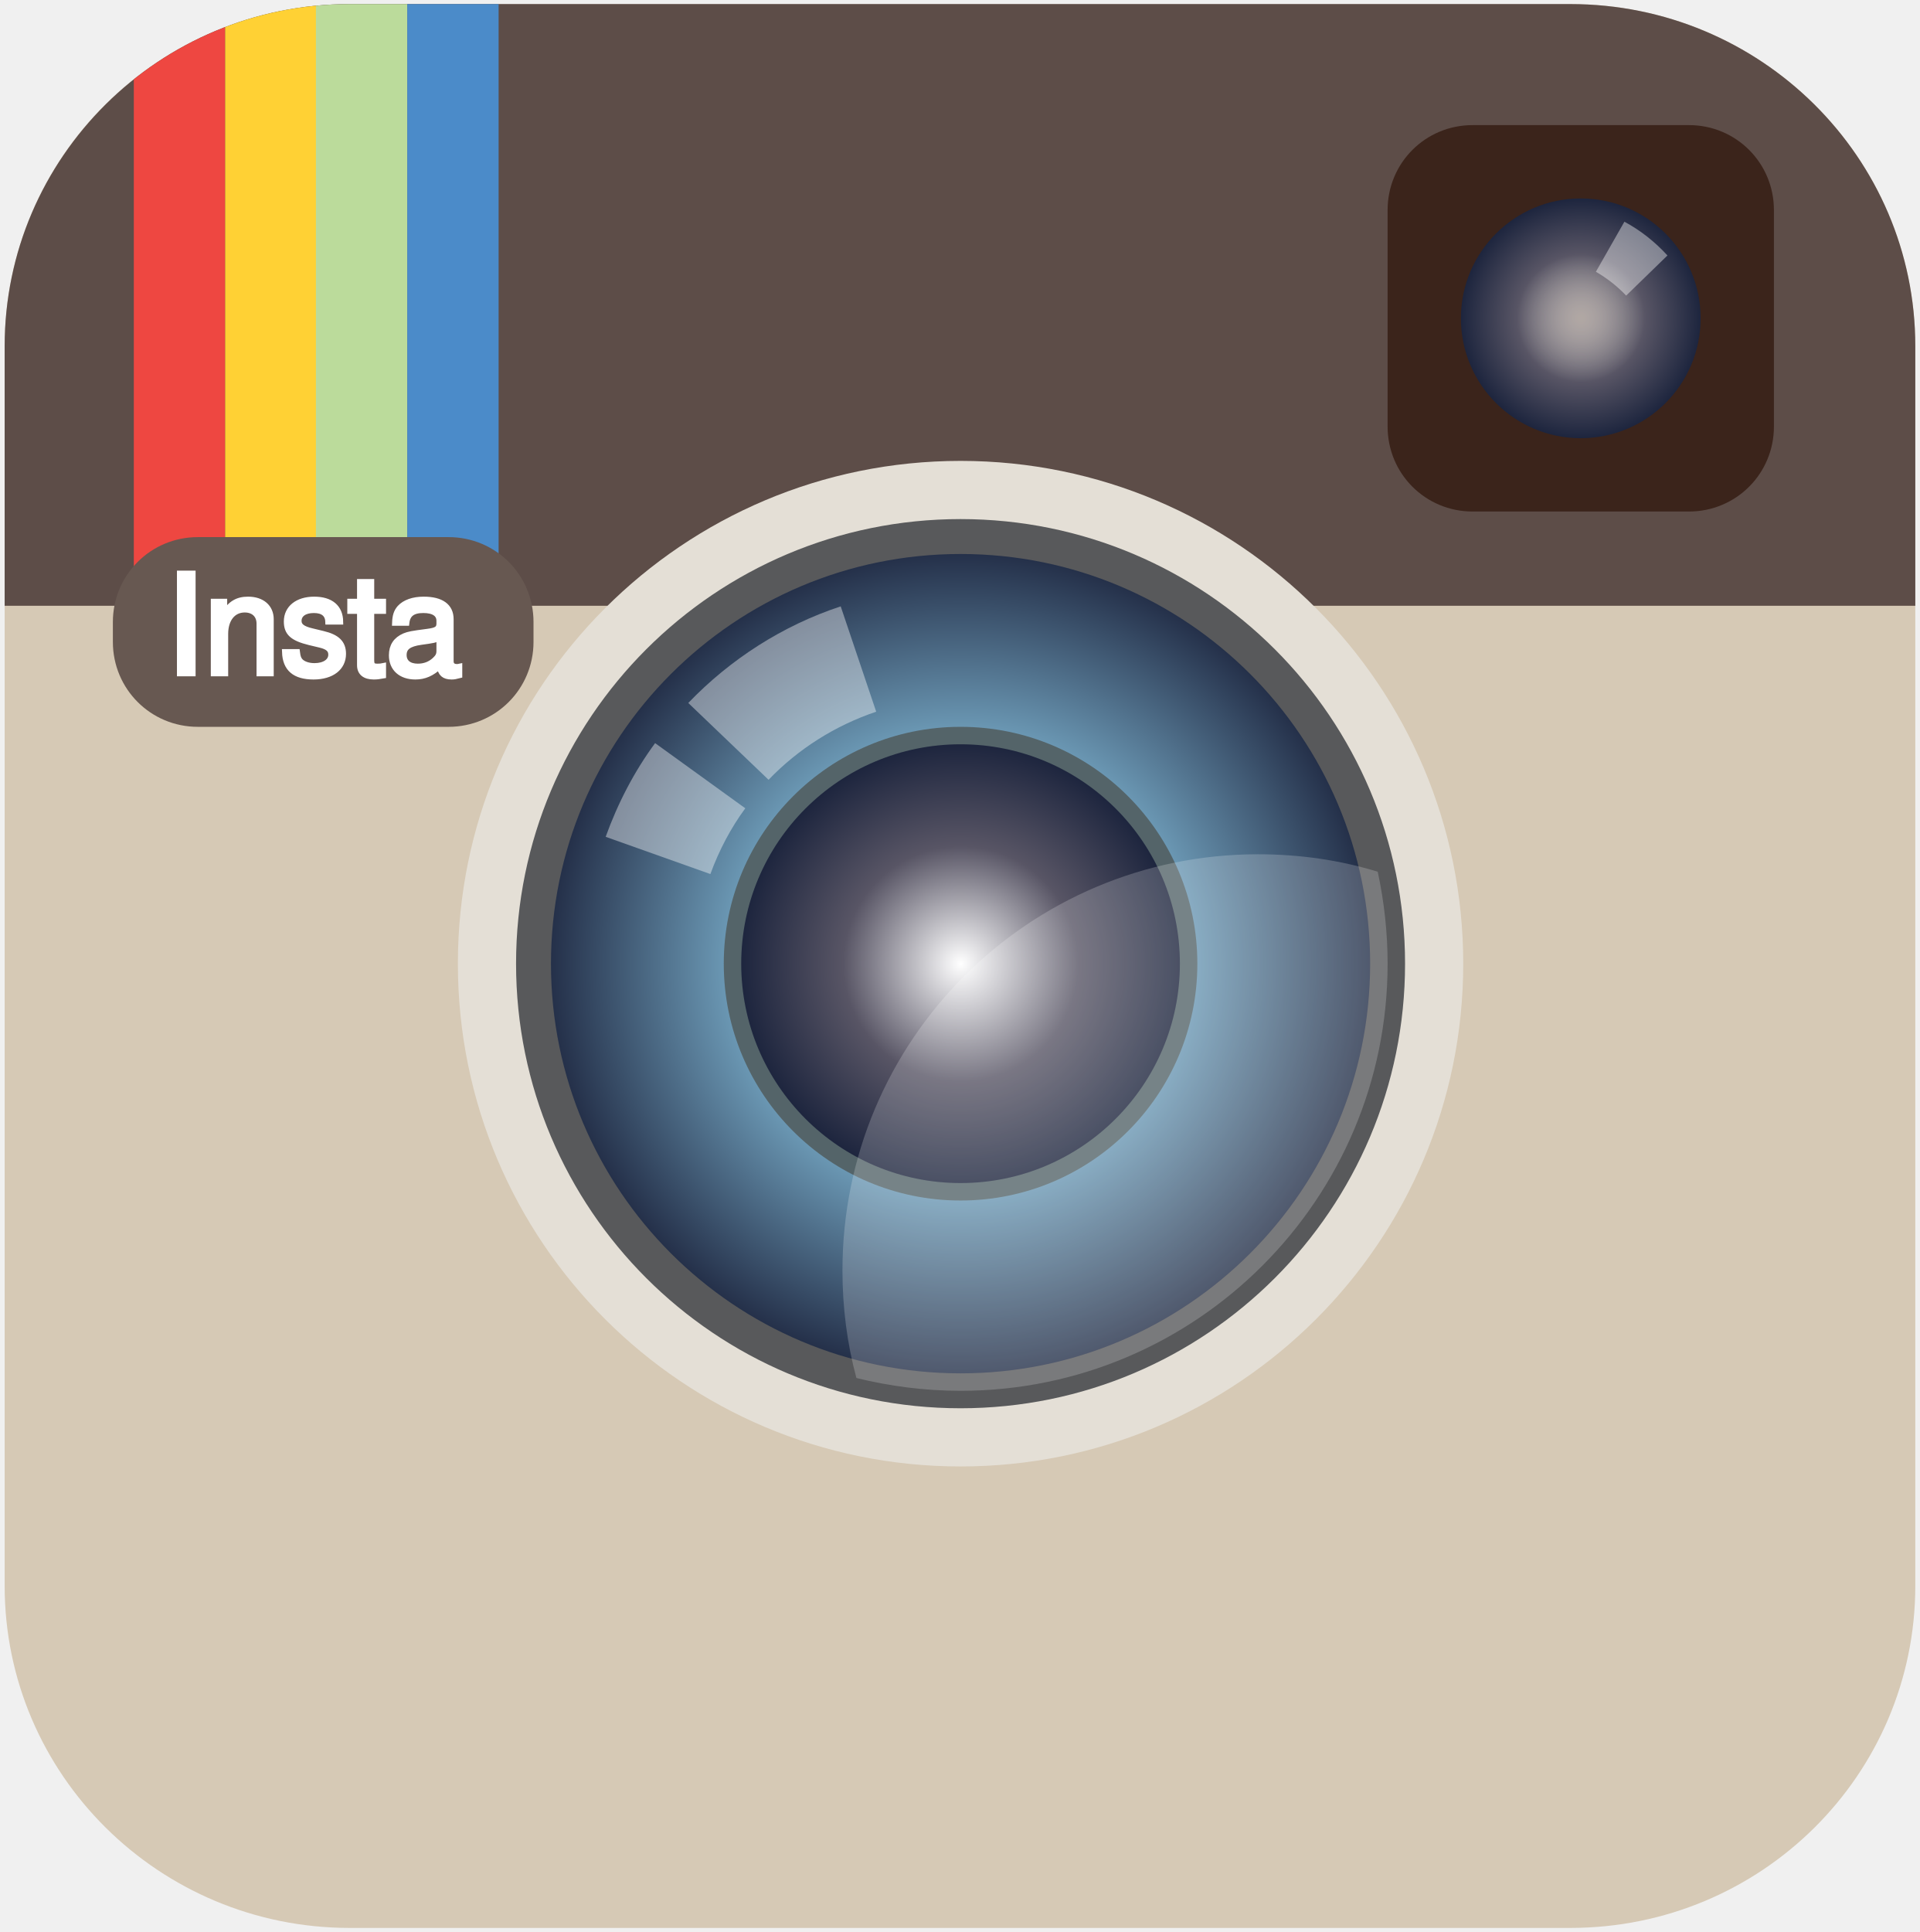
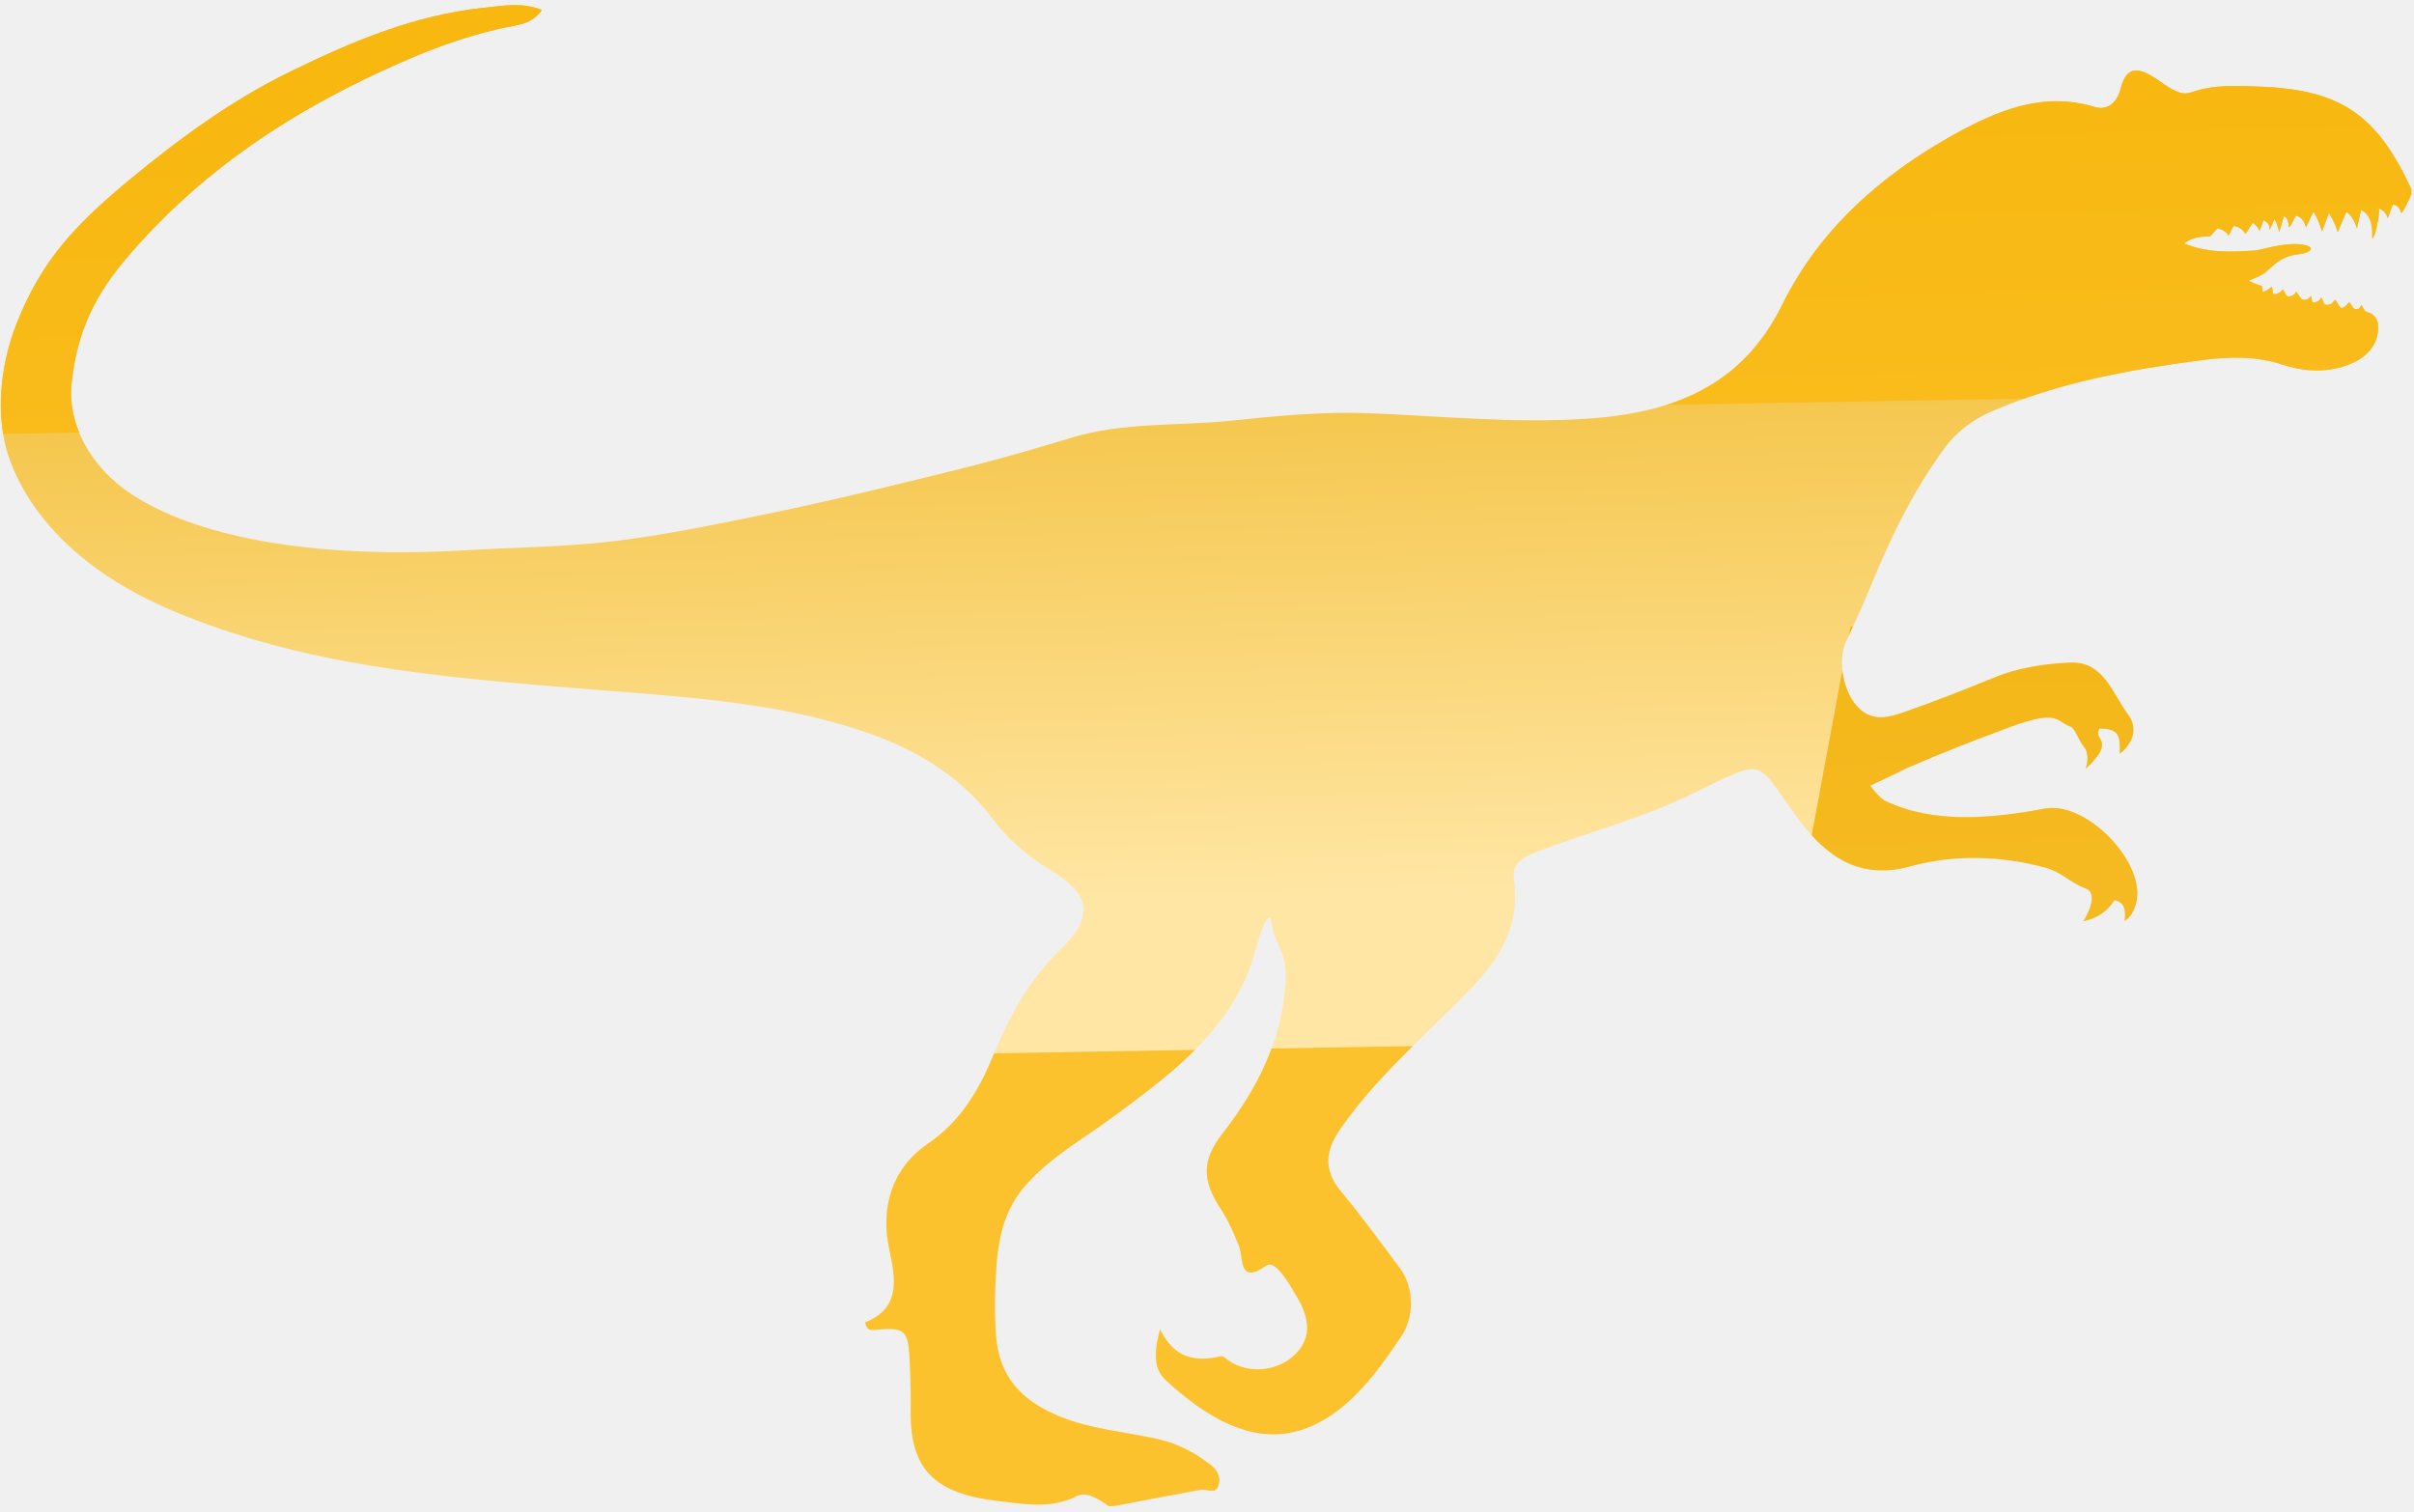
- <svg xmlns="http://www.w3.org/2000/svg" xmlns:xlink="http://www.w3.org/1999/xlink" width="330" height="332" viewBox="0 0 330 332">
+ <svg xmlns="http://www.w3.org/2000/svg" xmlns:xlink="http://www.w3.org/1999/xlink" width="345px" height="216px" viewBox="0 0 345 216" version="1.1">
  <defs>
-     <path id="a" d="M269.9,0.7 L60.1,0.7 C27.4,0.7 0.8,27 0.8,59.5 L0.8,104.1 L329.2,104.1 L329.2,59.5 C329.2,27 302.6,0.7 269.9,0.7 L269.9,0.7 Z" />
-     <path id="c" d="M269.9,0.7 L60.1,0.7 C27.4,0.7 0.8,27 0.8,59.5 L0.8,104.1 L329.2,104.1 L329.2,59.5 C329.2,27 302.6,0.7 269.9,0.7 L269.9,0.7 Z" />
-     <path id="e" d="M269.9,0.7 L60.1,0.7 C27.4,0.7 0.8,27 0.8,59.5 L0.8,104.1 L329.2,104.1 L329.2,59.5 C329.2,27 302.6,0.7 269.9,0.7 L269.9,0.7 Z" />
-     <path id="g" d="M269.9,0.7 L60.1,0.7 C27.4,0.7 0.8,27 0.8,59.5 L0.8,104.1 L329.2,104.1 L329.2,59.5 C329.2,27 302.6,0.7 269.9,0.7 L269.9,0.7 Z" />
-     <radialGradient id="i" cx="50.085%" cy="49.959%" r="50.002%" fx="50.085%" fy="49.959%">
-       <stop stop-color="#FFFFFF" stop-opacity=".6" offset="0%" />
-       <stop stop-color="#585565" offset="53.4%" />
-       <stop stop-color="#1D253E" offset="100%" />
-     </radialGradient>
-     <radialGradient id="j" cx="50.022%" cy="50.009%" r="49.993%" fx="50.022%" fy="50.009%">
-       <stop stop-color="#FFFFFF" offset="0%" />
-       <stop stop-color="#6D9BB7" offset="53.4%" />
-       <stop stop-color="#1D253E" offset="100%" />
-     </radialGradient>
-     <radialGradient id="k" cx="50.044%" cy="50.017%" r="50.027%" fx="50.044%" fy="50.017%">
-       <stop stop-color="#FFFFFF" offset="0%" />
-       <stop stop-color="#585565" offset="53.4%" />
-       <stop stop-color="#1D253E" offset="100%" />
-     </radialGradient>
+     <linearGradient x1="50%" y1="5.812%" x2="50%" y2="59.995%" id="linearGradient-1">
+       <stop stop-color="#EEB214" offset="0%" />
+       <stop stop-color="#FFE6A4" offset="100%" />
+     </linearGradient>
+     <path d="M344.977,31.761 C344.678,32.419 343.513,34.914 343.413,34.318 C343.237,33.241 342.298,33.195 342.298,33.195 L341.542,35.129 C341.312,34.045 340.335,33.733 340.335,33.733 C340.293,35.982 339.216,38.915 339.281,37.674 C339.461,34.36 337.747,33.91 337.747,33.91 L337.123,36.509 C336.494,34.448 335.647,34.133 335.647,34.133 L334.351,37.001 C333.903,35.344 333.144,34.222 333.144,34.222 L332.116,36.866 C331.698,35.256 330.955,33.999 330.955,33.999 L329.835,36.24 C329.464,34.625 328.421,34.537 328.421,34.537 C328.421,34.537 327.44,36.467 327.409,36.113 C327.29,34.537 326.696,34.644 326.696,34.644 L325.991,36.866 C325.887,35.951 325.366,34.987 325.366,34.987 C325.366,34.987 324.561,36.72 324.607,36.555 C324.844,35.621 323.802,35.075 323.802,35.075 L323.185,36.636 C322.997,35.974 322.253,35.436 322.253,35.436 L321.184,37.02 C320.528,35.886 319.486,35.855 319.486,35.855 L318.738,37.251 C318.447,36.393 317.166,36.155 317.166,36.155 L316.124,37.278 C316.124,37.278 315.533,37.274 315.238,37.289 C314.284,37.339 313.322,37.551 312.371,38.219 C315.767,39.699 319.164,39.573 322.564,39.407 C323.181,39.376 327.294,38.131 329.648,38.761 C331.388,39.23 330.1,39.93 328.82,40.041 C325.695,40.311 324.729,42.163 323.541,42.828 C322.939,43.163 322.276,43.39 321.509,43.716 C322.13,44.089 322.702,44.224 323.346,44.493 C323.576,44.589 323.292,45.258 323.522,45.346 C323.76,45.435 324.798,44.627 324.798,44.627 C325.04,44.985 324.752,45.6 325.04,45.681 C325.27,45.746 325.979,45.612 326.313,45.096 C326.5,44.808 326.696,45.965 327.029,46.038 C327.313,46.1 328.08,45.95 328.195,45.5 C328.298,45.07 328.808,46.496 329.241,46.576 C329.521,46.626 330.069,46.53 330.357,46.038 C330.456,45.873 330.456,46.942 330.648,46.98 C330.947,47.038 331.541,46.869 331.81,46.33 C331.936,46.077 332.139,47.276 332.411,47.338 C332.71,47.403 333.397,47.361 333.772,46.665 C333.883,46.461 334.401,47.741 334.623,47.807 C334.964,47.903 335.34,47.607 335.808,47.022 C335.98,47.08 336.341,47.922 336.525,47.964 C337.061,48.083 337.107,48.21 337.598,47.449 C337.598,47.449 337.947,48.333 338.246,48.437 C339.162,48.748 339.944,49.206 339.909,50.716 C339.833,53.673 337.625,55.368 334.987,56.167 C332.066,57.052 329,56.794 326.19,55.806 C322.326,54.449 318.393,54.514 314.533,54.956 C304.252,56.137 294.04,57.755 284.388,61.791 C281.681,62.921 279.393,64.571 277.626,66.896 C272.98,73.012 269.564,79.816 266.563,86.855 C265.49,89.369 264.251,91.817 263.082,94.289 C261.794,96.999 262.507,101.55 264.75,103.826 C266.893,106.002 269.446,105.087 271.788,104.307 C275.958,102.915 280.087,101.381 284.185,99.782 C287.688,98.418 291.384,97.945 295.029,97.845 C299.878,97.706 301.005,102.377 303.213,105.421 C304.348,106.986 304.286,109.146 301.91,111.018 C302.105,108.009 301.546,107.428 299.088,107.328 C298.383,108.547 299.552,108.562 299.391,109.904 C299.246,111.161 297.011,113.044 297.011,113.044 C297.011,113.044 297.781,111.065 296.75,109.804 C296.03,108.92 295.612,107.259 294.956,107.001 C292.81,106.144 293.262,104.441 286.12,106.967 C279.941,109.154 277.618,109.996 271.493,112.495 C269.587,113.417 266.183,114.928 266.183,114.928 C266.183,114.928 267.383,116.708 268.407,117.207 C275.218,120.529 283.322,119.944 291.077,118.641 C296.52,117.726 303.895,125.061 304.083,130.677 C304.133,132.049 303.627,134.014 302.197,134.913 C302.462,132.941 302.006,132.318 300.982,131.922 C300.925,131.942 300.767,131.938 300.721,132.007 C299.085,134.51 296.302,134.821 296.302,134.821 C296.302,134.821 298.893,130.969 296.639,130.135 C294.73,129.428 293.224,127.721 291.085,127.106 C284.645,125.249 278.113,124.93 271.68,126.568 C264.416,128.421 259.747,124.969 255.899,119.618 C249.532,110.761 251.828,110.519 240.516,115.754 C233.37,119.064 225.685,120.902 218.302,123.585 C216.312,124.307 214.752,125.168 215.043,127.559 C216.09,136.128 210.512,141.214 205.146,146.307 C199.614,151.554 193.906,156.601 189.456,162.89 C187.298,165.943 187.164,168.63 189.563,171.624 C192.454,175.241 195.145,179.028 197.828,182.81 C199.775,185.555 199.706,189.799 197.74,192.551 C195.739,195.357 193.757,198.164 191.242,200.597 C181.502,210.022 172.532,206.205 164.11,198.206 C162.412,196.595 162.308,194.554 163.343,190.821 C165.241,195.015 168.308,195.669 171.953,194.846 C172.279,194.769 172.754,195.28 173.141,195.55 C175.844,197.433 179.834,197.191 182.349,194.984 C184.775,192.859 185.013,190.16 183.058,186.689 C182.414,185.551 181.782,184.39 181.007,183.345 C180.451,182.599 179.486,181.476 178.7,182.007 C174.61,184.771 175.461,180.831 174.843,179.181 C174.127,177.275 173.356,175.437 172.264,173.704 C169.638,169.537 169.772,166.734 172.785,162.99 C177.876,156.663 181.498,149.82 182.157,141.46 C182.521,136.843 180.505,136.335 180.206,132.457 C180.206,132.457 179.62,131.046 177.937,136.874 C174.751,147.922 165.854,154.191 157.061,160.442 C152.714,163.532 147.953,166.039 144.311,170.133 C141.517,173.269 140.543,177.102 140.163,180.954 C139.834,184.329 139.696,187.773 139.88,191.244 C140.206,197.368 143.491,200.739 148.716,203.015 C153.25,204.994 158.138,205.383 162.849,206.555 C165.686,207.259 168.147,208.619 170.362,210.457 C171.229,211.176 171.708,212.244 171.278,213.351 C170.78,214.647 169.634,213.728 168.787,213.87 C164.616,214.562 160.453,215.285 156.286,216 L155.57,216 C154.205,214.97 152.453,213.786 151.016,214.482 C147.259,216.304 143.36,215.454 139.78,214.981 C130.975,213.809 127.245,210.461 127.506,201.896 C127.575,199.628 127.56,197.356 127.498,195.088 C127.368,190.187 127.027,189.895 122.358,190.218 C121.902,190.249 121.384,190.187 121.235,189.107 C126.26,187.231 125.739,183.152 124.865,178.82 C123.611,172.616 125.532,167.103 130.642,163.74 C135.59,160.476 138.228,155.879 140.374,150.889 C142.724,145.431 145.599,140.499 149.961,136.428 C154.964,131.761 154.607,128.555 148.762,124.896 C145.599,122.916 142.904,120.536 140.685,117.461 C135.974,110.942 129.231,107.005 121.879,104.46 C109.075,100.024 95.582,99.183 82.219,97.852 C62.343,95.877 42.544,93.928 23.922,85.651 C5.093,77.283 1.172,64.909 0.447,61.153 C-0.626,55.598 0.313,49.502 2.41,44.381 C6.132,35.29 11.219,30.189 18.858,24.077 C26.08,18.303 33.674,12.929 42.165,8.958 C51.054,4.799 60.07,1.178 69.937,0.313 C72.651,0.075 75.473,-0.433 78.313,0.763 C77.209,2.27 75.798,2.7 74.43,2.927 C66.736,4.211 59.622,7.063 52.569,10.331 C39.646,16.312 28.131,24.169 18.644,34.833 C13.76,40.326 11.123,45.439 10.188,52.815 C9.44,58.712 12.545,63.909 16.175,67.15 C23.738,73.904 40.658,78.89 66.349,77.775 C71.892,77.537 77.539,77.552 83.055,77.202 C91.684,76.656 100.27,75.011 108.799,73.423 C118.11,71.69 127.356,69.579 136.595,67.473 C142.042,66.227 147.451,64.774 152.821,63.233 C160.373,61.072 168.139,61.834 175.798,61.172 C182.387,60.603 188.973,60.081 195.551,60.457 C205.882,61.049 216.186,62.287 226.555,61.784 C238.557,61.199 248.734,57.793 254.833,45.934 C260.311,35.279 269.342,27.633 279.799,22.074 C285.936,18.815 292.564,16.104 299.936,18.495 C301.94,19.145 303.217,17.692 303.677,16.012 C304.601,12.587 306.333,12.995 308.66,14.525 C310.228,15.559 311.953,17.262 313.759,16.658 C317.078,15.551 320.394,15.828 323.656,16.008 C335.217,16.658 340.27,20.368 345,31.035 C344.977,31.285 344.977,31.523 344.977,31.761 Z" id="path-2" />
  </defs>
-   <g fill="none" fill-rule="evenodd">
-     <path fill="#D6C9B5" d="M329.2,272.5 C329.2,305 302.7,331.3 269.9,331.3 L60.1,331.3 C27.4,331.3 0.8,305 0.8,272.5 L0.8,59.5 C0.8,27 27.3,0.7 60.1,0.7 L269.9,0.7 C302.6,0.7 329.2,27 329.2,59.5 L329.2,272.5 Z" />
-     <path fill="#5D4D48" d="M269.9,0.7 L60.1,0.7 C27.4,0.7 0.8,27 0.8,59.5 L0.8,104.1 L329.2,104.1 L329.2,59.5 C329.2,27 302.6,0.7 269.9,0.7 L269.9,0.7 Z" />
-     <mask id="b" fill="white">
-       <use xlink:href="#a" />
-     </mask>
-     <polygon fill="#EE4741" points="23 -6.1 38.7 -6.1 38.7 101 23 101" mask="url(#b)" />
-     <mask id="d" fill="white">
-       <use xlink:href="#c" />
-     </mask>
-     <polygon fill="#FFD134" points="38.7 -6.1 54.4 -6.1 54.4 101 38.7 101" mask="url(#d)" />
-     <mask id="f" fill="white">
-       <use xlink:href="#e" />
-     </mask>
-     <polygon fill="#BBDB9B" points="54.3 -6.1 70 -6.1 70 101 54.3 101" mask="url(#f)" />
-     <mask id="h" fill="white">
-       <use xlink:href="#g" />
-     </mask>
-     <polygon fill="#4B8BC9" points="70 -6.1 85.7 -6.1 85.7 101 70 101" mask="url(#h)" />
-     <path fill="#3B241B" d="M304.9,73.3 C304.9,81.4 298.4,87.9 290.3,87.9 L253.1,87.9 C245,87.9 238.5,81.4 238.5,73.3 L238.5,36.1 C238.5,28 245,21.5 253.1,21.5 L290.3,21.5 C298.4,21.5 304.9,28 304.9,36.1 L304.9,73.3 Z" />
-     <circle cx="271.7" cy="54.7" r="20.6" fill="url(#i)" />
-     <path d="M269.9,0.7 L60.1,0.7 C27.4,0.7 0.8,27 0.8,59.5 L0.8,104.1 L329.2,104.1 L329.2,59.5 C329.2,27 302.6,0.7 269.9,0.7 L269.9,0.7 Z" />
-     <path fill="#675851" d="M91.7,110.3 C91.7,118.4 85.2,124.9 77.1,124.9 L34,124.9 C25.9,124.9 19.4,118.4 19.4,110.3 L19.4,106.9 C19.4,98.8 25.9,92.3 34,92.3 L77.1,92.3 C85.2,92.3 91.7,98.8 91.7,106.9 L91.7,110.3 L91.7,110.3 Z" />
-     <circle cx="165.1" cy="165.6" r="86.4" fill="#E4DFD6" />
-     <circle cx="165.1" cy="165.6" r="73.4" fill="url(#j)" stroke="#58595B" stroke-width="6" />
-     <circle cx="165.1" cy="165.6" r="40.7" fill="#546469" />
-     <circle cx="165.1" cy="165.6" r="37.7" fill="url(#k)" />
-     <text fill="#FFFFFF" stroke="#FFFFFF" font-family="Helvetica" font-size="23.526">
-       <tspan x="28.555" y="115.72">Insta</tspan>
-     </text>
-     <path fill="#FFFFFF" d="M144.8,218.3 C144.8,224.7 145.6,230.9 147.2,236.8 C152.9,238.2 158.9,239 165.1,239 C205.6,239 238.5,206.1 238.5,165.6 C238.5,160.2 237.9,154.9 236.8,149.8 C230.3,147.8 223.4,146.8 216.2,146.8 C176.8,146.8 144.8,178.8 144.8,218.3 L144.8,218.3 Z" opacity=".2" />
-     <path fill="#FFFFFF" d="M118.3,120.8 L132.1,134 C137.2,128.7 143.5,124.7 150.6,122.3 L144.5,104.2 C134.5,107.5 125.5,113.3 118.3,120.8 L118.3,120.8 Z M104.1,143.8 L122.1,150.2 C123.6,146.1 125.6,142.3 128.1,138.9 L112.6,127.7 C109,132.6 106.2,138 104.1,143.8 Z M279.2,38.1 L274.3,46.7 C276.2,47.8 278,49.2 279.5,50.8 L286.6,43.9 C284.5,41.6 282,39.6 279.2,38.1 L279.2,38.1 Z" opacity=".4" />
+   <g id="Page-1" stroke="none" stroke-width="1" fill="none" fill-rule="evenodd">
+     <g id="Artboard" transform="translate(-28, -91)">
+       <g id="dinosaur" transform="translate(201.5, 198) rotate(-1) translate(-201.5, -198) translate(29, 90)">
+         <mask id="mask-3" fill="white">
+           <use xlink:href="#path-2" />
+         </mask>
+         <use id="Mask" fill="url(#linearGradient-1)" xlink:href="#path-2" />
+         <rect id="Rectangle" fill="#FAB90F" opacity="0.8" mask="url(#mask-3)" x="236" y="-5" width="120" height="65" />
+         <rect id="Rectangle-Copy-2" fill="#FAB90F" opacity="0.8" mask="url(#mask-3)" x="94" y="151" width="120" height="65" />
+         <polygon id="Rectangle-Copy-3" fill="#F2AF00" opacity="0.8" mask="url(#mask-3)" points="263.76 92.14 325.406 92.14 325.406 145.688 254.999 135.051" />
+         <rect id="Rectangle-Copy" fill="#FAB90F" opacity="0.8" mask="url(#mask-3)" x="-26" y="-5" width="120" height="65" />
+       </g>
+     </g>
  </g>
</svg>
